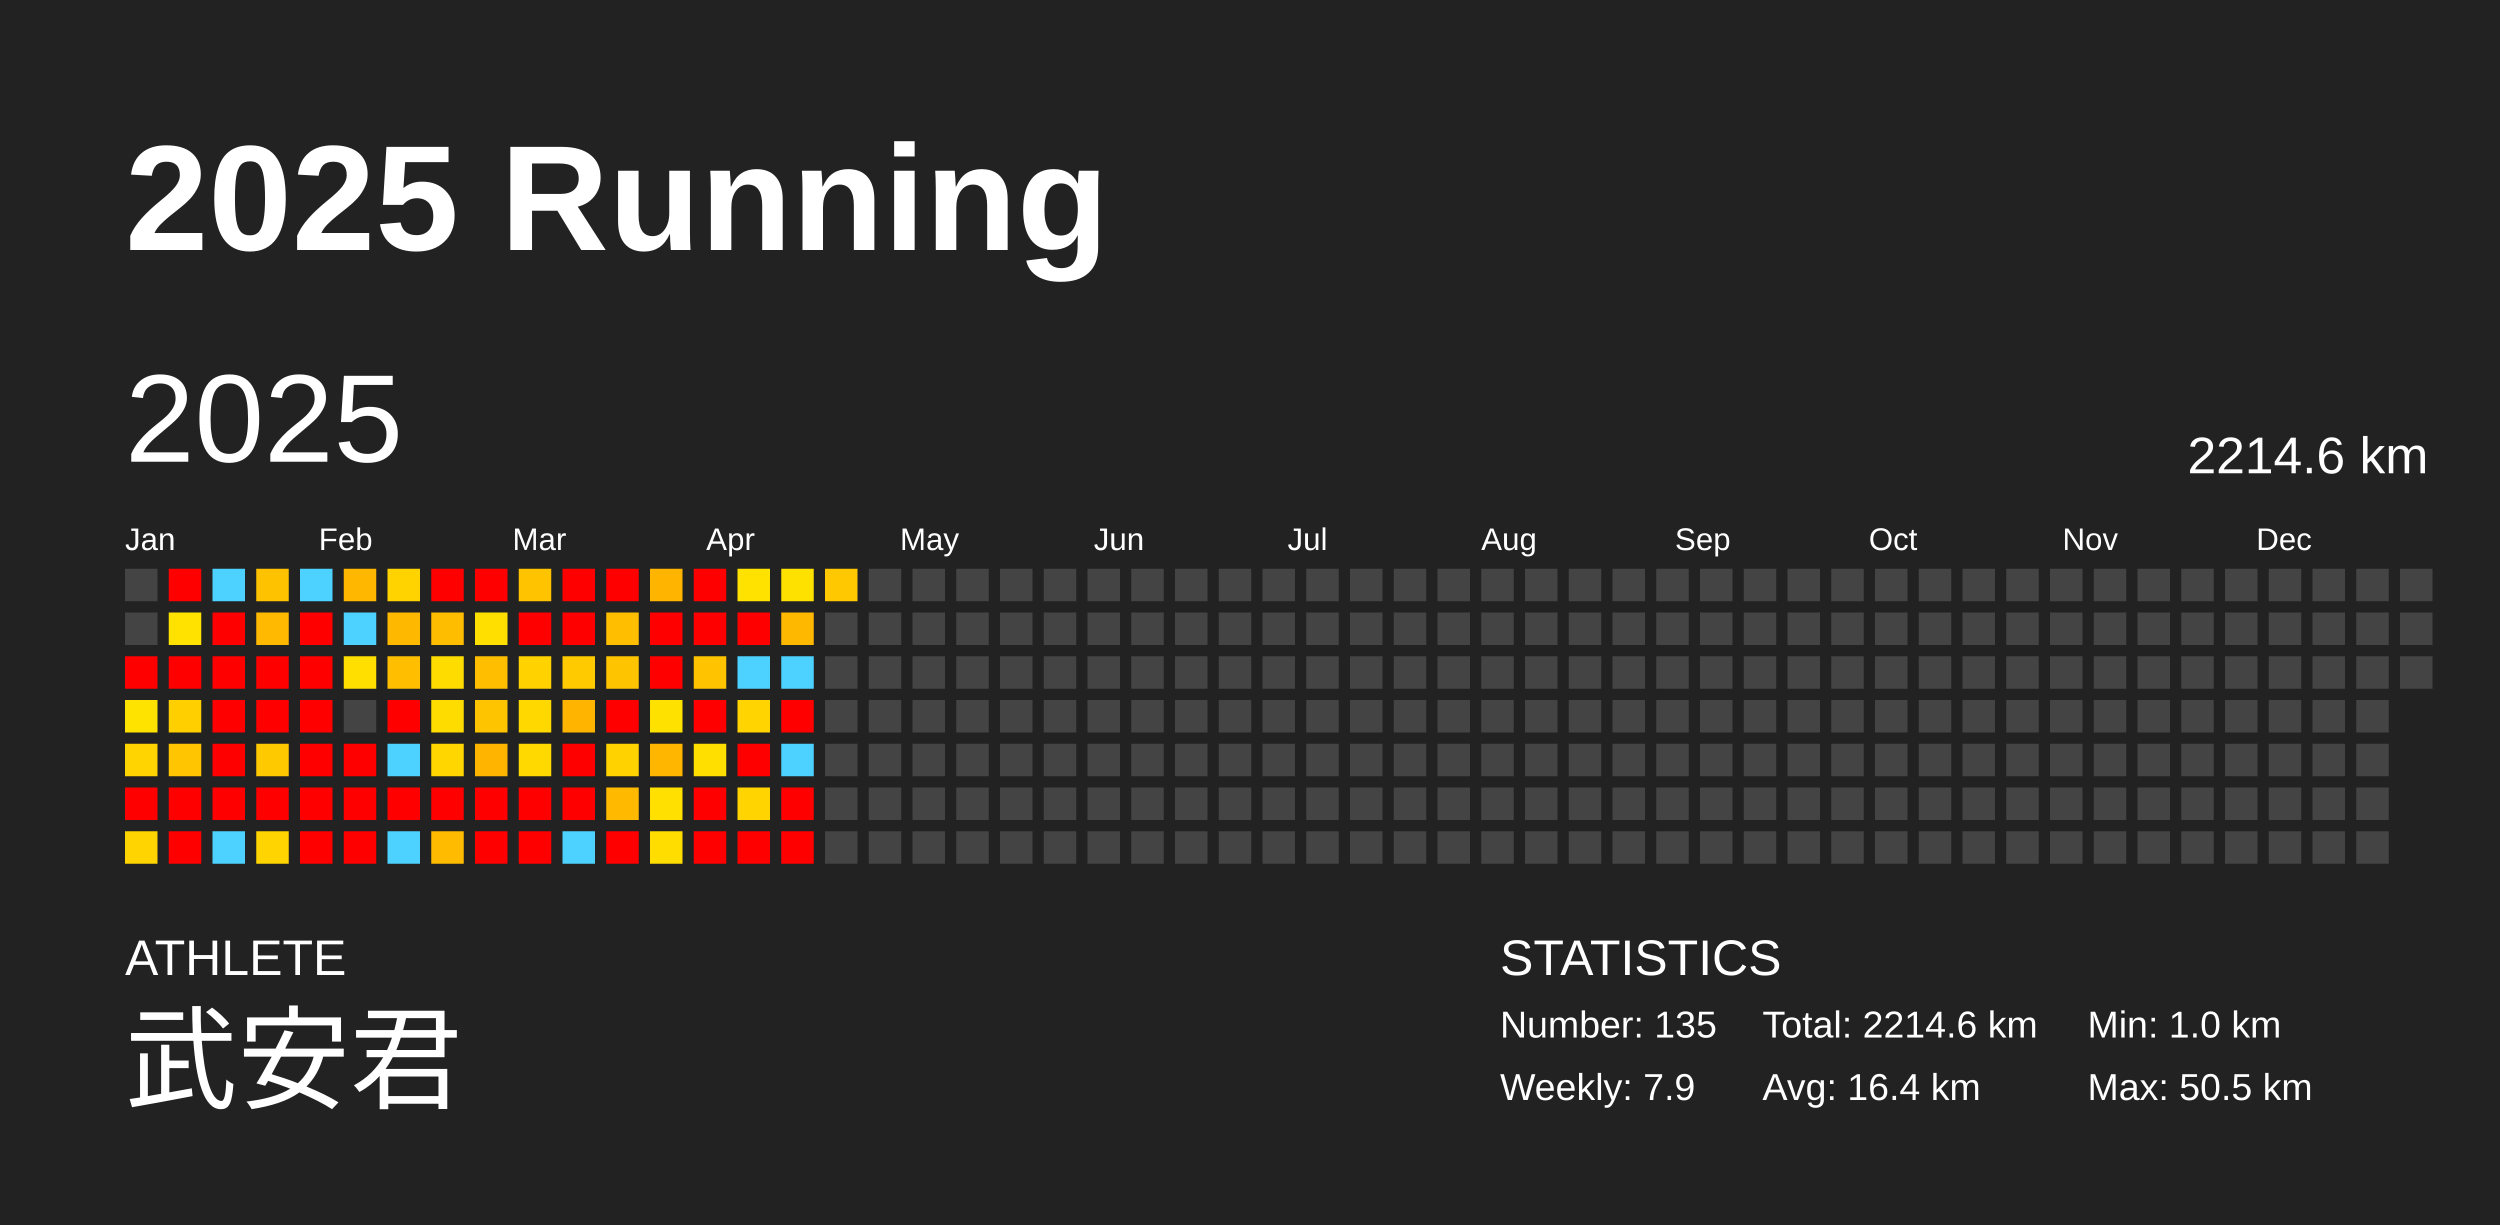
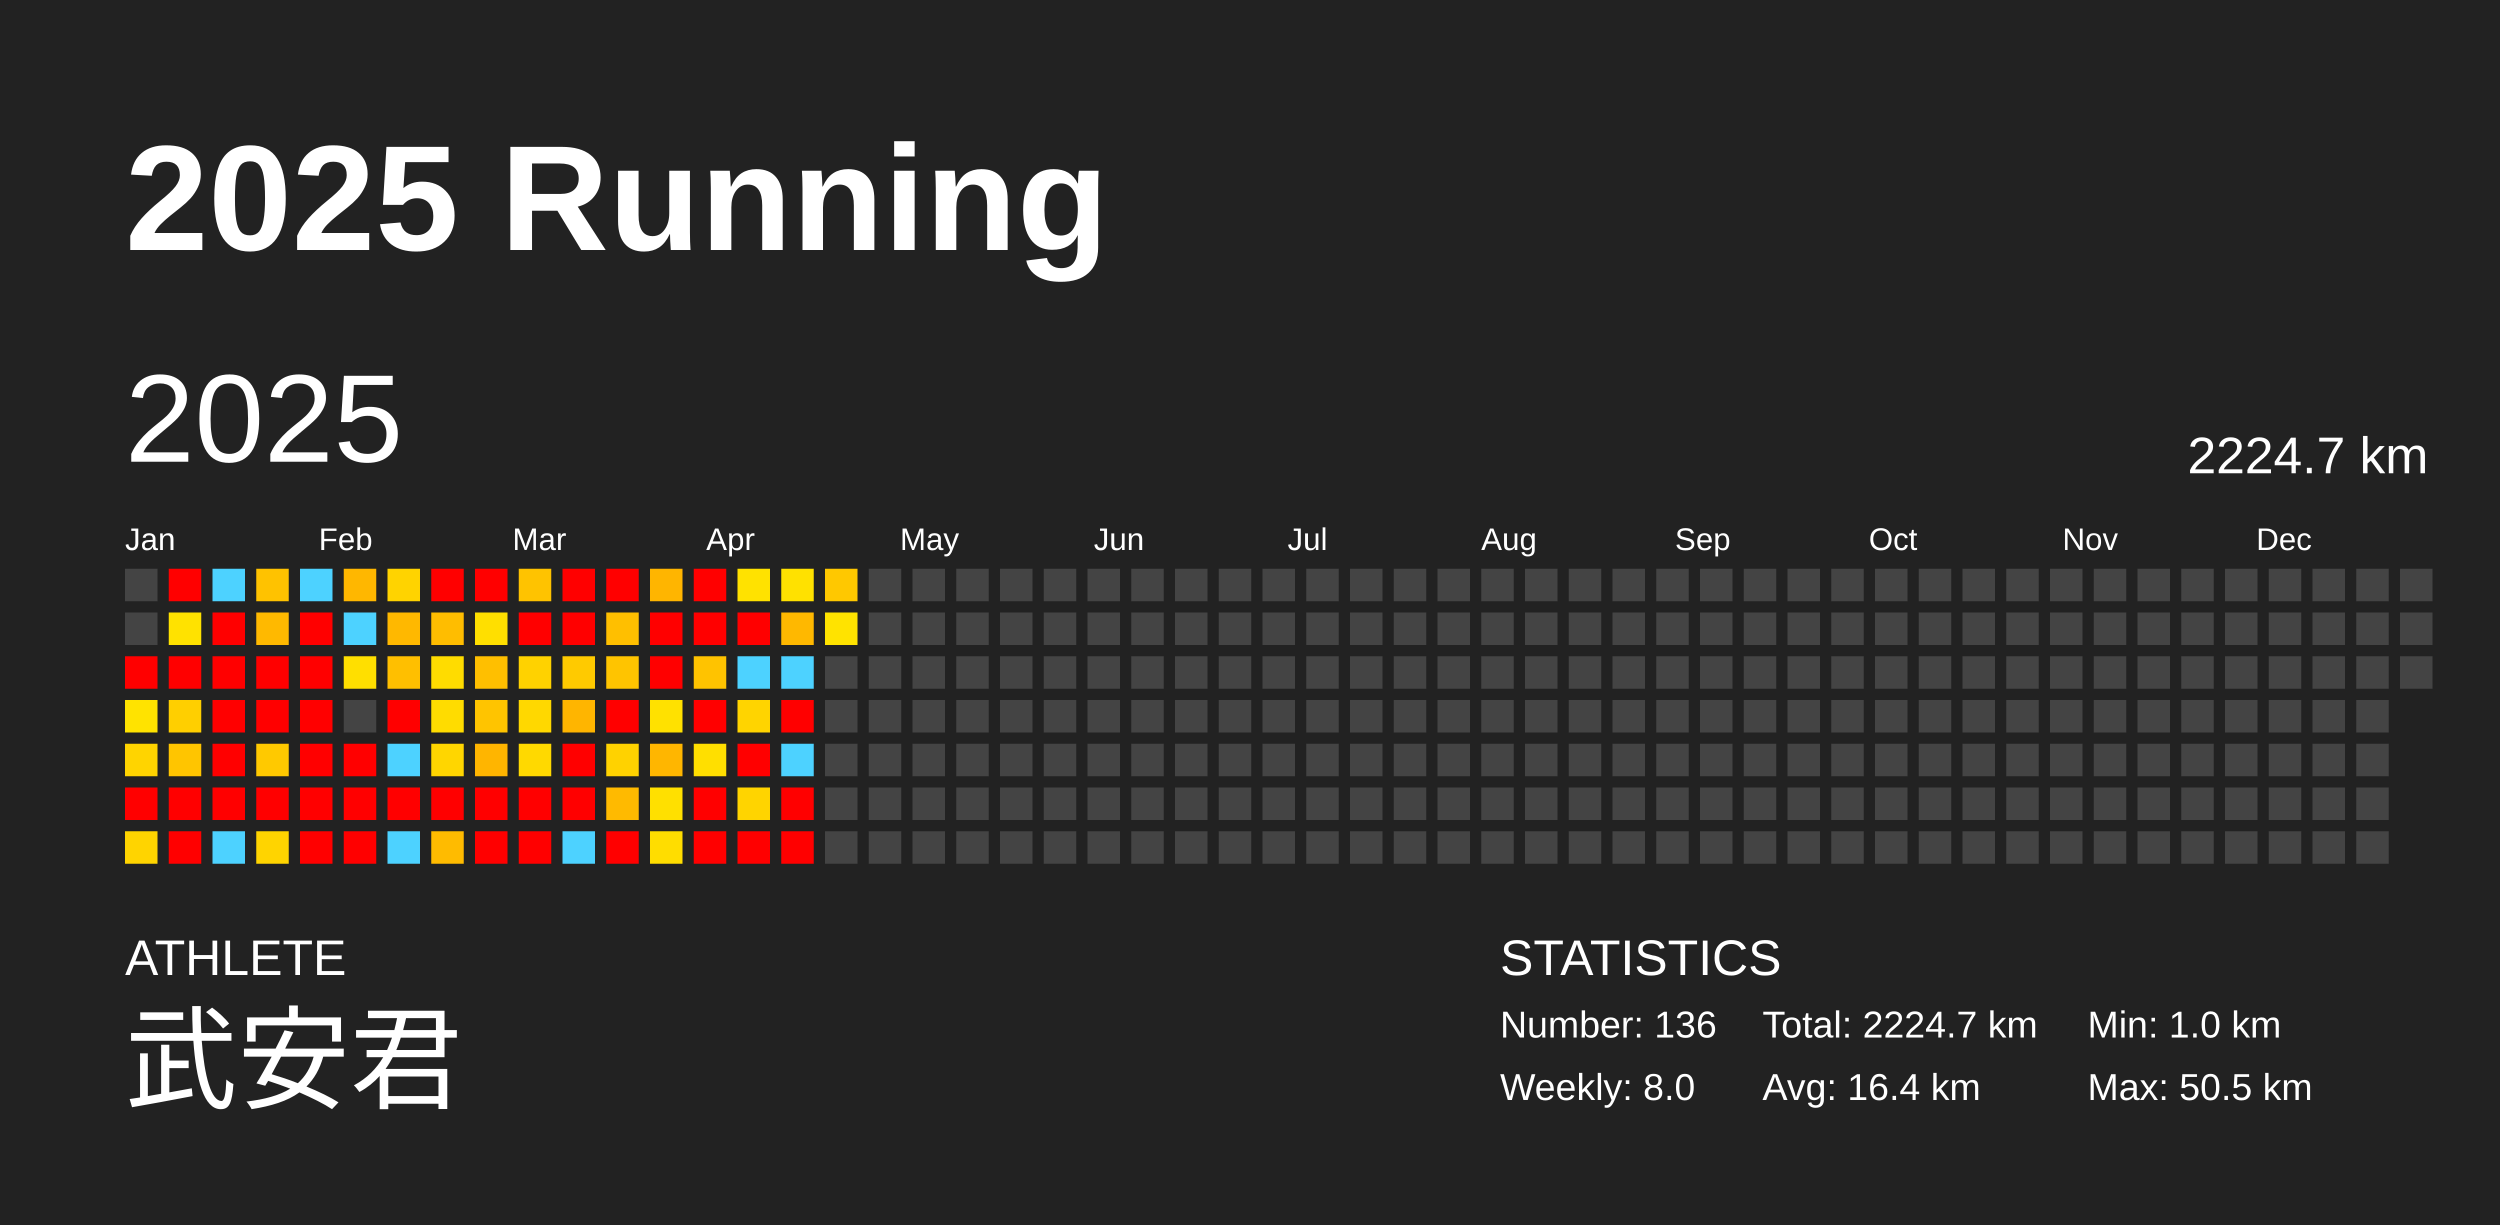
<svg xmlns="http://www.w3.org/2000/svg" baseProfile="full" height="98mm" version="1.1" viewBox="0,0,200,98" width="200mm">
  <defs />
  <rect fill="#222222" height="98" width="200" x="0" y="0" />
  <text fill="#FFFFFF" style="font-size:12px; font-family:Arial; font-weight:bold;" x="10" y="20">2025 Running</text>
  <text fill="#FFFFFF" style="font-size:4px; font-family:Arial" x="10" y="78">ATHLETE</text>
  <text fill="#FFFFFF" style="font-size:9px; font-family:Arial" x="10" y="88">武安君</text>
  <text fill="#FFFFFF" style="font-size:4px; font-family:Arial" x="120" y="78">STATISTICS</text>
-   <text fill="#FFFFFF" style="font-size:3px; font-family:Arial" x="120" y="83">Number: 135</text>
-   <text fill="#FFFFFF" style="font-size:3px; font-family:Arial" x="120" y="88">Weekly: 7.9</text>
-   <text fill="#FFFFFF" style="font-size:3px; font-family:Arial" x="141" y="83">Total: 2214.6 km</text>
+   <text fill="#FFFFFF" style="font-size:3px; font-family:Arial" x="120" y="83">Number: 136</text>
+   <text fill="#FFFFFF" style="font-size:3px; font-family:Arial" x="120" y="88">Weekly: 8.0</text>
+   <text fill="#FFFFFF" style="font-size:3px; font-family:Arial" x="141" y="83">Total: 2224.7 km</text>
  <text fill="#FFFFFF" style="font-size:3px; font-family:Arial" x="141" y="88">Avg: 16.4 km</text>
  <text fill="#FFFFFF" style="font-size:3px; font-family:Arial" x="167" y="83">Min: 1.0 km</text>
  <text fill="#FFFFFF" style="font-size:3px; font-family:Arial" x="167" y="88">Max: 50.5 km</text>
  <text dominant-baseline="hanging" fill="#FFFFFF" style="font-size:10.0px; font-family:Arial;" x="10" y="30">2025</text>
-   <text dominant-baseline="hanging" fill="#FFFFFF" style="font-size:4.125px; font-family:Arial;" x="175" y="35">2214.6 km</text>
+   <text dominant-baseline="hanging" fill="#FFFFFF" style="font-size:4.125px; font-family:Arial;" x="175" y="35">2224.7 km</text>
  <text fill="#FFFFFF" style="font-size:2.5px; font-family:Arial" x="10.0" y="44">Jan</text>
  <text fill="#FFFFFF" style="font-size:2.5px; font-family:Arial" x="25.5" y="44">Feb</text>
  <text fill="#FFFFFF" style="font-size:2.5px; font-family:Arial" x="41.0" y="44">Mar</text>
  <text fill="#FFFFFF" style="font-size:2.5px; font-family:Arial" x="56.5" y="44">Apr</text>
  <text fill="#FFFFFF" style="font-size:2.5px; font-family:Arial" x="72.0" y="44">May</text>
  <text fill="#FFFFFF" style="font-size:2.5px; font-family:Arial" x="87.5" y="44">Jun</text>
  <text fill="#FFFFFF" style="font-size:2.5px; font-family:Arial" x="103.0" y="44">Jul</text>
  <text fill="#FFFFFF" style="font-size:2.5px; font-family:Arial" x="118.5" y="44">Aug</text>
  <text fill="#FFFFFF" style="font-size:2.5px; font-family:Arial" x="134.0" y="44">Sep</text>
  <text fill="#FFFFFF" style="font-size:2.5px; font-family:Arial" x="149.5" y="44">Oct</text>
  <text fill="#FFFFFF" style="font-size:2.5px; font-family:Arial" x="165.0" y="44">Nov</text>
  <text fill="#FFFFFF" style="font-size:2.5px; font-family:Arial" x="180.5" y="44">Dec</text>
  <rect fill="#444444" height="2.6" width="2.6" x="10.0" y="45.5" />
  <rect fill="#444444" height="2.6" width="2.6" x="10.0" y="49.0" />
  <rect fill="red" height="2.6" width="2.6" x="10.0" y="52.5" />
  <rect fill="#ffe300" height="2.6" width="2.6" x="10.0" y="56.0" />
  <rect fill="#ffd400" height="2.6" width="2.6" x="10.0" y="59.5" />
  <rect fill="red" height="2.6" width="2.6" x="10.0" y="63.0" />
  <rect fill="#ffd400" height="2.6" width="2.6" x="10.0" y="66.5" />
  <rect fill="red" height="2.6" width="2.6" x="13.5" y="45.5" />
  <rect fill="#ffe200" height="2.6" width="2.6" x="13.5" y="49.0" />
  <rect fill="red" height="2.6" width="2.6" x="13.5" y="52.5" />
  <rect fill="#ffcf00" height="2.6" width="2.6" x="13.5" y="56.0" />
  <rect fill="#ffc500" height="2.6" width="2.6" x="13.5" y="59.5" />
  <rect fill="red" height="2.6" width="2.6" x="13.5" y="63.0" />
  <rect fill="red" height="2.6" width="2.6" x="13.5" y="66.5" />
  <rect fill="#4dd2ff" height="2.6" width="2.6" x="17.0" y="45.5" />
  <rect fill="red" height="2.6" width="2.6" x="17.0" y="49.0" />
  <rect fill="red" height="2.6" width="2.6" x="17.0" y="52.5" />
  <rect fill="red" height="2.6" width="2.6" x="17.0" y="56.0" />
  <rect fill="red" height="2.6" width="2.6" x="17.0" y="59.5" />
  <rect fill="red" height="2.6" width="2.6" x="17.0" y="63.0" />
  <rect fill="#4dd2ff" height="2.6" width="2.6" x="17.0" y="66.5" />
  <rect fill="#ffc200" height="2.6" width="2.6" x="20.5" y="45.5" />
  <rect fill="#ffb900" height="2.6" width="2.6" x="20.5" y="49.0" />
  <rect fill="red" height="2.6" width="2.6" x="20.5" y="52.5" />
  <rect fill="red" height="2.6" width="2.6" x="20.5" y="56.0" />
  <rect fill="#ffc900" height="2.6" width="2.6" x="20.5" y="59.5" />
  <rect fill="red" height="2.6" width="2.6" x="20.5" y="63.0" />
  <rect fill="#ffd400" height="2.6" width="2.6" x="20.5" y="66.5" />
  <rect fill="#4dd2ff" height="2.6" width="2.6" x="24.0" y="45.5" />
  <rect fill="red" height="2.6" width="2.6" x="24.0" y="49.0" />
  <rect fill="red" height="2.6" width="2.6" x="24.0" y="52.5" />
  <rect fill="red" height="2.6" width="2.6" x="24.0" y="56.0" />
  <rect fill="red" height="2.6" width="2.6" x="24.0" y="59.5" />
  <rect fill="red" height="2.6" width="2.6" x="24.0" y="63.0" />
  <rect fill="red" height="2.6" width="2.6" x="24.0" y="66.5" />
  <rect fill="#ffb700" height="2.6" width="2.6" x="27.5" y="45.5" />
  <rect fill="#4dd2ff" height="2.6" width="2.6" x="27.5" y="49.0" />
  <rect fill="#ffdf00" height="2.6" width="2.6" x="27.5" y="52.5" />
  <rect fill="#444444" height="2.6" width="2.6" x="27.5" y="56.0" />
  <rect fill="red" height="2.6" width="2.6" x="27.5" y="59.5" />
  <rect fill="red" height="2.6" width="2.6" x="27.5" y="63.0" />
  <rect fill="red" height="2.6" width="2.6" x="27.5" y="66.5" />
  <rect fill="#ffd300" height="2.6" width="2.6" x="31.0" y="45.5" />
  <rect fill="#ffb800" height="2.6" width="2.6" x="31.0" y="49.0" />
  <rect fill="#ffbf00" height="2.6" width="2.6" x="31.0" y="52.5" />
  <rect fill="red" height="2.6" width="2.6" x="31.0" y="56.0" />
  <rect fill="#4dd2ff" height="2.6" width="2.6" x="31.0" y="59.5" />
  <rect fill="red" height="2.6" width="2.6" x="31.0" y="63.0" />
  <rect fill="#4dd2ff" height="2.6" width="2.6" x="31.0" y="66.5" />
  <rect fill="red" height="2.6" width="2.6" x="34.5" y="45.5" />
  <rect fill="#ffbd00" height="2.6" width="2.6" x="34.5" y="49.0" />
  <rect fill="#ffdc00" height="2.6" width="2.6" x="34.5" y="52.5" />
  <rect fill="#ffdc00" height="2.6" width="2.6" x="34.5" y="56.0" />
  <rect fill="#ffd600" height="2.6" width="2.6" x="34.5" y="59.5" />
  <rect fill="red" height="2.6" width="2.6" x="34.5" y="63.0" />
  <rect fill="#ffbb00" height="2.6" width="2.6" x="34.5" y="66.5" />
  <rect fill="red" height="2.6" width="2.6" x="38.0" y="45.5" />
  <rect fill="#ffdf00" height="2.6" width="2.6" x="38.0" y="49.0" />
  <rect fill="#ffbf00" height="2.6" width="2.6" x="38.0" y="52.5" />
  <rect fill="#ffc400" height="2.6" width="2.6" x="38.0" y="56.0" />
  <rect fill="#ffb500" height="2.6" width="2.6" x="38.0" y="59.5" />
  <rect fill="red" height="2.6" width="2.6" x="38.0" y="63.0" />
  <rect fill="red" height="2.6" width="2.6" x="38.0" y="66.5" />
  <rect fill="#ffc300" height="2.6" width="2.6" x="41.5" y="45.5" />
  <rect fill="red" height="2.6" width="2.6" x="41.5" y="49.0" />
  <rect fill="#ffd200" height="2.6" width="2.6" x="41.5" y="52.5" />
  <rect fill="#ffd800" height="2.6" width="2.6" x="41.5" y="56.0" />
  <rect fill="#ffd900" height="2.6" width="2.6" x="41.5" y="59.5" />
  <rect fill="red" height="2.6" width="2.6" x="41.5" y="63.0" />
  <rect fill="red" height="2.6" width="2.6" x="41.5" y="66.5" />
  <rect fill="red" height="2.6" width="2.6" x="45.0" y="45.5" />
  <rect fill="red" height="2.6" width="2.6" x="45.0" y="49.0" />
  <rect fill="#ffca00" height="2.6" width="2.6" x="45.0" y="52.5" />
  <rect fill="#ffb500" height="2.6" width="2.6" x="45.0" y="56.0" />
  <rect fill="red" height="2.6" width="2.6" x="45.0" y="59.5" />
  <rect fill="red" height="2.6" width="2.6" x="45.0" y="63.0" />
  <rect fill="#4dd2ff" height="2.6" width="2.6" x="45.0" y="66.5" />
  <rect fill="red" height="2.6" width="2.6" x="48.5" y="45.5" />
  <rect fill="#ffbf00" height="2.6" width="2.6" x="48.5" y="49.0" />
  <rect fill="#ffc400" height="2.6" width="2.6" x="48.5" y="52.5" />
  <rect fill="red" height="2.6" width="2.6" x="48.5" y="56.0" />
  <rect fill="#ffd200" height="2.6" width="2.6" x="48.5" y="59.5" />
  <rect fill="#ffba00" height="2.6" width="2.6" x="48.5" y="63.0" />
  <rect fill="red" height="2.6" width="2.6" x="48.5" y="66.5" />
  <rect fill="#ffb500" height="2.6" width="2.6" x="52.0" y="45.5" />
  <rect fill="red" height="2.6" width="2.6" x="52.0" y="49.0" />
  <rect fill="red" height="2.6" width="2.6" x="52.0" y="52.5" />
  <rect fill="#ffe100" height="2.6" width="2.6" x="52.0" y="56.0" />
  <rect fill="#ffb600" height="2.6" width="2.6" x="52.0" y="59.5" />
  <rect fill="#ffe000" height="2.6" width="2.6" x="52.0" y="63.0" />
  <rect fill="#ffdd00" height="2.6" width="2.6" x="52.0" y="66.5" />
  <rect fill="red" height="2.6" width="2.6" x="55.5" y="45.5" />
  <rect fill="red" height="2.6" width="2.6" x="55.5" y="49.0" />
  <rect fill="#ffc300" height="2.6" width="2.6" x="55.5" y="52.5" />
  <rect fill="red" height="2.6" width="2.6" x="55.5" y="56.0" />
  <rect fill="#ffdf00" height="2.6" width="2.6" x="55.5" y="59.5" />
  <rect fill="red" height="2.6" width="2.6" x="55.5" y="63.0" />
  <rect fill="red" height="2.6" width="2.6" x="55.5" y="66.5" />
  <rect fill="#ffe200" height="2.6" width="2.6" x="59.0" y="45.5" />
  <rect fill="red" height="2.6" width="2.6" x="59.0" y="49.0" />
  <rect fill="#4dd2ff" height="2.6" width="2.6" x="59.0" y="52.5" />
  <rect fill="#ffd400" height="2.6" width="2.6" x="59.0" y="56.0" />
  <rect fill="red" height="2.6" width="2.6" x="59.0" y="59.5" />
  <rect fill="#ffd400" height="2.6" width="2.6" x="59.0" y="63.0" />
  <rect fill="red" height="2.6" width="2.6" x="59.0" y="66.5" />
  <rect fill="#ffe100" height="2.6" width="2.6" x="62.5" y="45.5" />
  <rect fill="#ffb800" height="2.6" width="2.6" x="62.5" y="49.0" />
  <rect fill="#4dd2ff" height="2.6" width="2.6" x="62.5" y="52.5" />
  <rect fill="red" height="2.6" width="2.6" x="62.5" y="56.0" />
  <rect fill="#4dd2ff" height="2.6" width="2.6" x="62.5" y="59.5" />
  <rect fill="red" height="2.6" width="2.6" x="62.5" y="63.0" />
  <rect fill="red" height="2.6" width="2.6" x="62.5" y="66.5" />
  <rect fill="#ffc800" height="2.6" width="2.6" x="66.0" y="45.5" />
-   <rect fill="#444444" height="2.6" width="2.6" x="66.0" y="49.0" />
+   <rect fill="#ffe300" height="2.6" width="2.6" x="66.0" y="49.0" />
  <rect fill="#444444" height="2.6" width="2.6" x="66.0" y="52.5" />
  <rect fill="#444444" height="2.6" width="2.6" x="66.0" y="56.0" />
  <rect fill="#444444" height="2.6" width="2.6" x="66.0" y="59.5" />
  <rect fill="#444444" height="2.6" width="2.6" x="66.0" y="63.0" />
  <rect fill="#444444" height="2.6" width="2.6" x="66.0" y="66.5" />
  <rect fill="#444444" height="2.6" width="2.6" x="69.5" y="45.5" />
  <rect fill="#444444" height="2.6" width="2.6" x="69.5" y="49.0" />
  <rect fill="#444444" height="2.6" width="2.6" x="69.5" y="52.5" />
  <rect fill="#444444" height="2.6" width="2.6" x="69.5" y="56.0" />
  <rect fill="#444444" height="2.6" width="2.6" x="69.5" y="59.5" />
  <rect fill="#444444" height="2.6" width="2.6" x="69.5" y="63.0" />
  <rect fill="#444444" height="2.6" width="2.6" x="69.5" y="66.5" />
  <rect fill="#444444" height="2.6" width="2.6" x="73.0" y="45.5" />
  <rect fill="#444444" height="2.6" width="2.6" x="73.0" y="49.0" />
  <rect fill="#444444" height="2.6" width="2.6" x="73.0" y="52.5" />
  <rect fill="#444444" height="2.6" width="2.6" x="73.0" y="56.0" />
  <rect fill="#444444" height="2.6" width="2.6" x="73.0" y="59.5" />
  <rect fill="#444444" height="2.6" width="2.6" x="73.0" y="63.0" />
  <rect fill="#444444" height="2.6" width="2.6" x="73.0" y="66.5" />
  <rect fill="#444444" height="2.6" width="2.6" x="76.5" y="45.5" />
  <rect fill="#444444" height="2.6" width="2.6" x="76.5" y="49.0" />
  <rect fill="#444444" height="2.6" width="2.6" x="76.5" y="52.5" />
  <rect fill="#444444" height="2.6" width="2.6" x="76.5" y="56.0" />
  <rect fill="#444444" height="2.6" width="2.6" x="76.5" y="59.5" />
  <rect fill="#444444" height="2.6" width="2.6" x="76.5" y="63.0" />
  <rect fill="#444444" height="2.6" width="2.6" x="76.5" y="66.5" />
  <rect fill="#444444" height="2.6" width="2.6" x="80.0" y="45.5" />
  <rect fill="#444444" height="2.6" width="2.6" x="80.0" y="49.0" />
  <rect fill="#444444" height="2.6" width="2.6" x="80.0" y="52.5" />
  <rect fill="#444444" height="2.6" width="2.6" x="80.0" y="56.0" />
  <rect fill="#444444" height="2.6" width="2.6" x="80.0" y="59.5" />
  <rect fill="#444444" height="2.6" width="2.6" x="80.0" y="63.0" />
  <rect fill="#444444" height="2.6" width="2.6" x="80.0" y="66.5" />
  <rect fill="#444444" height="2.6" width="2.6" x="83.5" y="45.5" />
  <rect fill="#444444" height="2.6" width="2.6" x="83.5" y="49.0" />
  <rect fill="#444444" height="2.6" width="2.6" x="83.5" y="52.5" />
  <rect fill="#444444" height="2.6" width="2.6" x="83.5" y="56.0" />
  <rect fill="#444444" height="2.6" width="2.6" x="83.5" y="59.5" />
  <rect fill="#444444" height="2.6" width="2.6" x="83.5" y="63.0" />
  <rect fill="#444444" height="2.6" width="2.6" x="83.5" y="66.5" />
  <rect fill="#444444" height="2.6" width="2.6" x="87.0" y="45.5" />
  <rect fill="#444444" height="2.6" width="2.6" x="87.0" y="49.0" />
  <rect fill="#444444" height="2.6" width="2.6" x="87.0" y="52.5" />
  <rect fill="#444444" height="2.6" width="2.6" x="87.0" y="56.0" />
  <rect fill="#444444" height="2.6" width="2.6" x="87.0" y="59.5" />
  <rect fill="#444444" height="2.6" width="2.6" x="87.0" y="63.0" />
  <rect fill="#444444" height="2.6" width="2.6" x="87.0" y="66.5" />
  <rect fill="#444444" height="2.6" width="2.6" x="90.5" y="45.5" />
  <rect fill="#444444" height="2.6" width="2.6" x="90.5" y="49.0" />
  <rect fill="#444444" height="2.6" width="2.6" x="90.5" y="52.5" />
  <rect fill="#444444" height="2.6" width="2.6" x="90.5" y="56.0" />
  <rect fill="#444444" height="2.6" width="2.6" x="90.5" y="59.5" />
  <rect fill="#444444" height="2.6" width="2.6" x="90.5" y="63.0" />
  <rect fill="#444444" height="2.6" width="2.6" x="90.5" y="66.5" />
  <rect fill="#444444" height="2.6" width="2.6" x="94.0" y="45.5" />
  <rect fill="#444444" height="2.6" width="2.6" x="94.0" y="49.0" />
  <rect fill="#444444" height="2.6" width="2.6" x="94.0" y="52.5" />
  <rect fill="#444444" height="2.6" width="2.6" x="94.0" y="56.0" />
  <rect fill="#444444" height="2.6" width="2.6" x="94.0" y="59.5" />
  <rect fill="#444444" height="2.6" width="2.6" x="94.0" y="63.0" />
  <rect fill="#444444" height="2.6" width="2.6" x="94.0" y="66.5" />
  <rect fill="#444444" height="2.6" width="2.6" x="97.5" y="45.5" />
  <rect fill="#444444" height="2.6" width="2.6" x="97.5" y="49.0" />
  <rect fill="#444444" height="2.6" width="2.6" x="97.5" y="52.5" />
  <rect fill="#444444" height="2.6" width="2.6" x="97.5" y="56.0" />
  <rect fill="#444444" height="2.6" width="2.6" x="97.5" y="59.5" />
  <rect fill="#444444" height="2.6" width="2.6" x="97.5" y="63.0" />
  <rect fill="#444444" height="2.6" width="2.6" x="97.5" y="66.5" />
  <rect fill="#444444" height="2.6" width="2.6" x="101.0" y="45.5" />
  <rect fill="#444444" height="2.6" width="2.6" x="101.0" y="49.0" />
  <rect fill="#444444" height="2.6" width="2.6" x="101.0" y="52.5" />
  <rect fill="#444444" height="2.6" width="2.6" x="101.0" y="56.0" />
  <rect fill="#444444" height="2.6" width="2.6" x="101.0" y="59.5" />
  <rect fill="#444444" height="2.6" width="2.6" x="101.0" y="63.0" />
  <rect fill="#444444" height="2.6" width="2.6" x="101.0" y="66.5" />
  <rect fill="#444444" height="2.6" width="2.6" x="104.5" y="45.5" />
  <rect fill="#444444" height="2.6" width="2.6" x="104.5" y="49.0" />
  <rect fill="#444444" height="2.6" width="2.6" x="104.5" y="52.5" />
  <rect fill="#444444" height="2.6" width="2.6" x="104.5" y="56.0" />
  <rect fill="#444444" height="2.6" width="2.6" x="104.5" y="59.5" />
  <rect fill="#444444" height="2.6" width="2.6" x="104.5" y="63.0" />
  <rect fill="#444444" height="2.6" width="2.6" x="104.5" y="66.5" />
  <rect fill="#444444" height="2.6" width="2.6" x="108.0" y="45.5" />
  <rect fill="#444444" height="2.6" width="2.6" x="108.0" y="49.0" />
  <rect fill="#444444" height="2.6" width="2.6" x="108.0" y="52.5" />
  <rect fill="#444444" height="2.6" width="2.6" x="108.0" y="56.0" />
  <rect fill="#444444" height="2.6" width="2.6" x="108.0" y="59.5" />
  <rect fill="#444444" height="2.6" width="2.6" x="108.0" y="63.0" />
  <rect fill="#444444" height="2.6" width="2.6" x="108.0" y="66.5" />
  <rect fill="#444444" height="2.6" width="2.6" x="111.5" y="45.5" />
  <rect fill="#444444" height="2.6" width="2.6" x="111.5" y="49.0" />
  <rect fill="#444444" height="2.6" width="2.6" x="111.5" y="52.5" />
  <rect fill="#444444" height="2.6" width="2.6" x="111.5" y="56.0" />
  <rect fill="#444444" height="2.6" width="2.6" x="111.5" y="59.5" />
  <rect fill="#444444" height="2.6" width="2.6" x="111.5" y="63.0" />
  <rect fill="#444444" height="2.6" width="2.6" x="111.5" y="66.5" />
  <rect fill="#444444" height="2.6" width="2.6" x="115.0" y="45.5" />
  <rect fill="#444444" height="2.6" width="2.6" x="115.0" y="49.0" />
  <rect fill="#444444" height="2.6" width="2.6" x="115.0" y="52.5" />
  <rect fill="#444444" height="2.6" width="2.6" x="115.0" y="56.0" />
  <rect fill="#444444" height="2.6" width="2.6" x="115.0" y="59.5" />
  <rect fill="#444444" height="2.6" width="2.6" x="115.0" y="63.0" />
  <rect fill="#444444" height="2.6" width="2.6" x="115.0" y="66.5" />
  <rect fill="#444444" height="2.6" width="2.6" x="118.5" y="45.5" />
  <rect fill="#444444" height="2.6" width="2.6" x="118.5" y="49.0" />
  <rect fill="#444444" height="2.6" width="2.6" x="118.5" y="52.5" />
  <rect fill="#444444" height="2.6" width="2.6" x="118.5" y="56.0" />
  <rect fill="#444444" height="2.6" width="2.6" x="118.5" y="59.5" />
  <rect fill="#444444" height="2.6" width="2.6" x="118.5" y="63.0" />
  <rect fill="#444444" height="2.6" width="2.6" x="118.5" y="66.5" />
  <rect fill="#444444" height="2.6" width="2.6" x="122.0" y="45.5" />
  <rect fill="#444444" height="2.6" width="2.6" x="122.0" y="49.0" />
  <rect fill="#444444" height="2.6" width="2.6" x="122.0" y="52.5" />
  <rect fill="#444444" height="2.6" width="2.6" x="122.0" y="56.0" />
  <rect fill="#444444" height="2.6" width="2.6" x="122.0" y="59.5" />
  <rect fill="#444444" height="2.6" width="2.6" x="122.0" y="63.0" />
  <rect fill="#444444" height="2.6" width="2.6" x="122.0" y="66.5" />
  <rect fill="#444444" height="2.6" width="2.6" x="125.5" y="45.5" />
  <rect fill="#444444" height="2.6" width="2.6" x="125.5" y="49.0" />
  <rect fill="#444444" height="2.6" width="2.6" x="125.5" y="52.5" />
  <rect fill="#444444" height="2.6" width="2.6" x="125.5" y="56.0" />
  <rect fill="#444444" height="2.6" width="2.6" x="125.5" y="59.5" />
  <rect fill="#444444" height="2.6" width="2.6" x="125.5" y="63.0" />
  <rect fill="#444444" height="2.6" width="2.6" x="125.5" y="66.5" />
  <rect fill="#444444" height="2.6" width="2.6" x="129.0" y="45.5" />
  <rect fill="#444444" height="2.6" width="2.6" x="129.0" y="49.0" />
  <rect fill="#444444" height="2.6" width="2.6" x="129.0" y="52.5" />
  <rect fill="#444444" height="2.6" width="2.6" x="129.0" y="56.0" />
  <rect fill="#444444" height="2.6" width="2.6" x="129.0" y="59.5" />
  <rect fill="#444444" height="2.6" width="2.6" x="129.0" y="63.0" />
  <rect fill="#444444" height="2.6" width="2.6" x="129.0" y="66.5" />
  <rect fill="#444444" height="2.6" width="2.6" x="132.5" y="45.5" />
  <rect fill="#444444" height="2.6" width="2.6" x="132.5" y="49.0" />
  <rect fill="#444444" height="2.6" width="2.6" x="132.5" y="52.5" />
  <rect fill="#444444" height="2.6" width="2.6" x="132.5" y="56.0" />
  <rect fill="#444444" height="2.6" width="2.6" x="132.5" y="59.5" />
  <rect fill="#444444" height="2.6" width="2.6" x="132.5" y="63.0" />
  <rect fill="#444444" height="2.6" width="2.6" x="132.5" y="66.5" />
  <rect fill="#444444" height="2.6" width="2.6" x="136.0" y="45.5" />
  <rect fill="#444444" height="2.6" width="2.6" x="136.0" y="49.0" />
  <rect fill="#444444" height="2.6" width="2.6" x="136.0" y="52.5" />
  <rect fill="#444444" height="2.6" width="2.6" x="136.0" y="56.0" />
  <rect fill="#444444" height="2.6" width="2.6" x="136.0" y="59.5" />
  <rect fill="#444444" height="2.6" width="2.6" x="136.0" y="63.0" />
  <rect fill="#444444" height="2.6" width="2.6" x="136.0" y="66.5" />
  <rect fill="#444444" height="2.6" width="2.6" x="139.5" y="45.5" />
  <rect fill="#444444" height="2.6" width="2.6" x="139.5" y="49.0" />
  <rect fill="#444444" height="2.6" width="2.6" x="139.5" y="52.5" />
  <rect fill="#444444" height="2.6" width="2.6" x="139.5" y="56.0" />
  <rect fill="#444444" height="2.6" width="2.6" x="139.5" y="59.5" />
  <rect fill="#444444" height="2.6" width="2.6" x="139.5" y="63.0" />
  <rect fill="#444444" height="2.6" width="2.6" x="139.5" y="66.5" />
  <rect fill="#444444" height="2.6" width="2.6" x="143.0" y="45.5" />
  <rect fill="#444444" height="2.6" width="2.6" x="143.0" y="49.0" />
  <rect fill="#444444" height="2.6" width="2.6" x="143.0" y="52.5" />
  <rect fill="#444444" height="2.6" width="2.6" x="143.0" y="56.0" />
  <rect fill="#444444" height="2.6" width="2.6" x="143.0" y="59.5" />
  <rect fill="#444444" height="2.6" width="2.6" x="143.0" y="63.0" />
  <rect fill="#444444" height="2.6" width="2.6" x="143.0" y="66.5" />
  <rect fill="#444444" height="2.6" width="2.6" x="146.5" y="45.5" />
  <rect fill="#444444" height="2.6" width="2.6" x="146.5" y="49.0" />
  <rect fill="#444444" height="2.6" width="2.6" x="146.5" y="52.5" />
  <rect fill="#444444" height="2.6" width="2.6" x="146.5" y="56.0" />
  <rect fill="#444444" height="2.6" width="2.6" x="146.5" y="59.5" />
  <rect fill="#444444" height="2.6" width="2.6" x="146.5" y="63.0" />
  <rect fill="#444444" height="2.6" width="2.6" x="146.5" y="66.5" />
  <rect fill="#444444" height="2.6" width="2.6" x="150.0" y="45.5" />
  <rect fill="#444444" height="2.6" width="2.6" x="150.0" y="49.0" />
  <rect fill="#444444" height="2.6" width="2.6" x="150.0" y="52.5" />
  <rect fill="#444444" height="2.6" width="2.6" x="150.0" y="56.0" />
  <rect fill="#444444" height="2.6" width="2.6" x="150.0" y="59.5" />
  <rect fill="#444444" height="2.6" width="2.6" x="150.0" y="63.0" />
  <rect fill="#444444" height="2.6" width="2.6" x="150.0" y="66.5" />
  <rect fill="#444444" height="2.6" width="2.6" x="153.5" y="45.5" />
  <rect fill="#444444" height="2.6" width="2.6" x="153.5" y="49.0" />
  <rect fill="#444444" height="2.6" width="2.6" x="153.5" y="52.5" />
  <rect fill="#444444" height="2.6" width="2.6" x="153.5" y="56.0" />
  <rect fill="#444444" height="2.6" width="2.6" x="153.5" y="59.5" />
  <rect fill="#444444" height="2.6" width="2.6" x="153.5" y="63.0" />
  <rect fill="#444444" height="2.6" width="2.6" x="153.5" y="66.5" />
  <rect fill="#444444" height="2.6" width="2.6" x="157.0" y="45.5" />
  <rect fill="#444444" height="2.6" width="2.6" x="157.0" y="49.0" />
  <rect fill="#444444" height="2.6" width="2.6" x="157.0" y="52.5" />
  <rect fill="#444444" height="2.6" width="2.6" x="157.0" y="56.0" />
  <rect fill="#444444" height="2.6" width="2.6" x="157.0" y="59.5" />
  <rect fill="#444444" height="2.6" width="2.6" x="157.0" y="63.0" />
  <rect fill="#444444" height="2.6" width="2.6" x="157.0" y="66.5" />
  <rect fill="#444444" height="2.6" width="2.6" x="160.5" y="45.5" />
  <rect fill="#444444" height="2.6" width="2.6" x="160.5" y="49.0" />
  <rect fill="#444444" height="2.6" width="2.6" x="160.5" y="52.5" />
  <rect fill="#444444" height="2.6" width="2.6" x="160.5" y="56.0" />
  <rect fill="#444444" height="2.6" width="2.6" x="160.5" y="59.5" />
  <rect fill="#444444" height="2.6" width="2.6" x="160.5" y="63.0" />
  <rect fill="#444444" height="2.6" width="2.6" x="160.5" y="66.5" />
  <rect fill="#444444" height="2.6" width="2.6" x="164.0" y="45.5" />
  <rect fill="#444444" height="2.6" width="2.6" x="164.0" y="49.0" />
  <rect fill="#444444" height="2.6" width="2.6" x="164.0" y="52.5" />
  <rect fill="#444444" height="2.6" width="2.6" x="164.0" y="56.0" />
  <rect fill="#444444" height="2.6" width="2.6" x="164.0" y="59.5" />
  <rect fill="#444444" height="2.6" width="2.6" x="164.0" y="63.0" />
  <rect fill="#444444" height="2.6" width="2.6" x="164.0" y="66.5" />
  <rect fill="#444444" height="2.6" width="2.6" x="167.5" y="45.5" />
  <rect fill="#444444" height="2.6" width="2.6" x="167.5" y="49.0" />
  <rect fill="#444444" height="2.6" width="2.6" x="167.5" y="52.5" />
  <rect fill="#444444" height="2.6" width="2.6" x="167.5" y="56.0" />
  <rect fill="#444444" height="2.6" width="2.6" x="167.5" y="59.5" />
  <rect fill="#444444" height="2.6" width="2.6" x="167.5" y="63.0" />
  <rect fill="#444444" height="2.6" width="2.6" x="167.5" y="66.5" />
  <rect fill="#444444" height="2.6" width="2.6" x="171.0" y="45.5" />
  <rect fill="#444444" height="2.6" width="2.6" x="171.0" y="49.0" />
  <rect fill="#444444" height="2.6" width="2.6" x="171.0" y="52.5" />
  <rect fill="#444444" height="2.6" width="2.6" x="171.0" y="56.0" />
  <rect fill="#444444" height="2.6" width="2.6" x="171.0" y="59.5" />
  <rect fill="#444444" height="2.6" width="2.6" x="171.0" y="63.0" />
  <rect fill="#444444" height="2.6" width="2.6" x="171.0" y="66.5" />
  <rect fill="#444444" height="2.6" width="2.6" x="174.5" y="45.5" />
  <rect fill="#444444" height="2.6" width="2.6" x="174.5" y="49.0" />
  <rect fill="#444444" height="2.6" width="2.6" x="174.5" y="52.5" />
  <rect fill="#444444" height="2.6" width="2.6" x="174.5" y="56.0" />
  <rect fill="#444444" height="2.6" width="2.6" x="174.5" y="59.5" />
  <rect fill="#444444" height="2.6" width="2.6" x="174.5" y="63.0" />
  <rect fill="#444444" height="2.6" width="2.6" x="174.5" y="66.5" />
  <rect fill="#444444" height="2.6" width="2.6" x="178.0" y="45.5" />
  <rect fill="#444444" height="2.6" width="2.6" x="178.0" y="49.0" />
  <rect fill="#444444" height="2.6" width="2.6" x="178.0" y="52.5" />
  <rect fill="#444444" height="2.6" width="2.6" x="178.0" y="56.0" />
  <rect fill="#444444" height="2.6" width="2.6" x="178.0" y="59.5" />
  <rect fill="#444444" height="2.6" width="2.6" x="178.0" y="63.0" />
  <rect fill="#444444" height="2.6" width="2.6" x="178.0" y="66.5" />
  <rect fill="#444444" height="2.6" width="2.6" x="181.5" y="45.5" />
  <rect fill="#444444" height="2.6" width="2.6" x="181.5" y="49.0" />
  <rect fill="#444444" height="2.6" width="2.6" x="181.5" y="52.5" />
  <rect fill="#444444" height="2.6" width="2.6" x="181.5" y="56.0" />
  <rect fill="#444444" height="2.6" width="2.6" x="181.5" y="59.5" />
  <rect fill="#444444" height="2.6" width="2.6" x="181.5" y="63.0" />
  <rect fill="#444444" height="2.6" width="2.6" x="181.5" y="66.5" />
  <rect fill="#444444" height="2.6" width="2.6" x="185.0" y="45.5" />
  <rect fill="#444444" height="2.6" width="2.6" x="185.0" y="49.0" />
  <rect fill="#444444" height="2.6" width="2.6" x="185.0" y="52.5" />
  <rect fill="#444444" height="2.6" width="2.6" x="185.0" y="56.0" />
  <rect fill="#444444" height="2.6" width="2.6" x="185.0" y="59.5" />
  <rect fill="#444444" height="2.6" width="2.6" x="185.0" y="63.0" />
  <rect fill="#444444" height="2.6" width="2.6" x="185.0" y="66.5" />
  <rect fill="#444444" height="2.6" width="2.6" x="188.5" y="45.5" />
  <rect fill="#444444" height="2.6" width="2.6" x="188.5" y="49.0" />
  <rect fill="#444444" height="2.6" width="2.6" x="188.5" y="52.5" />
  <rect fill="#444444" height="2.6" width="2.6" x="188.5" y="56.0" />
  <rect fill="#444444" height="2.6" width="2.6" x="188.5" y="59.5" />
  <rect fill="#444444" height="2.6" width="2.6" x="188.5" y="63.0" />
  <rect fill="#444444" height="2.6" width="2.6" x="188.5" y="66.5" />
  <rect fill="#444444" height="2.6" width="2.6" x="192.0" y="45.5" />
  <rect fill="#444444" height="2.6" width="2.6" x="192.0" y="49.0" />
  <rect fill="#444444" height="2.6" width="2.6" x="192.0" y="52.5" />
</svg>
